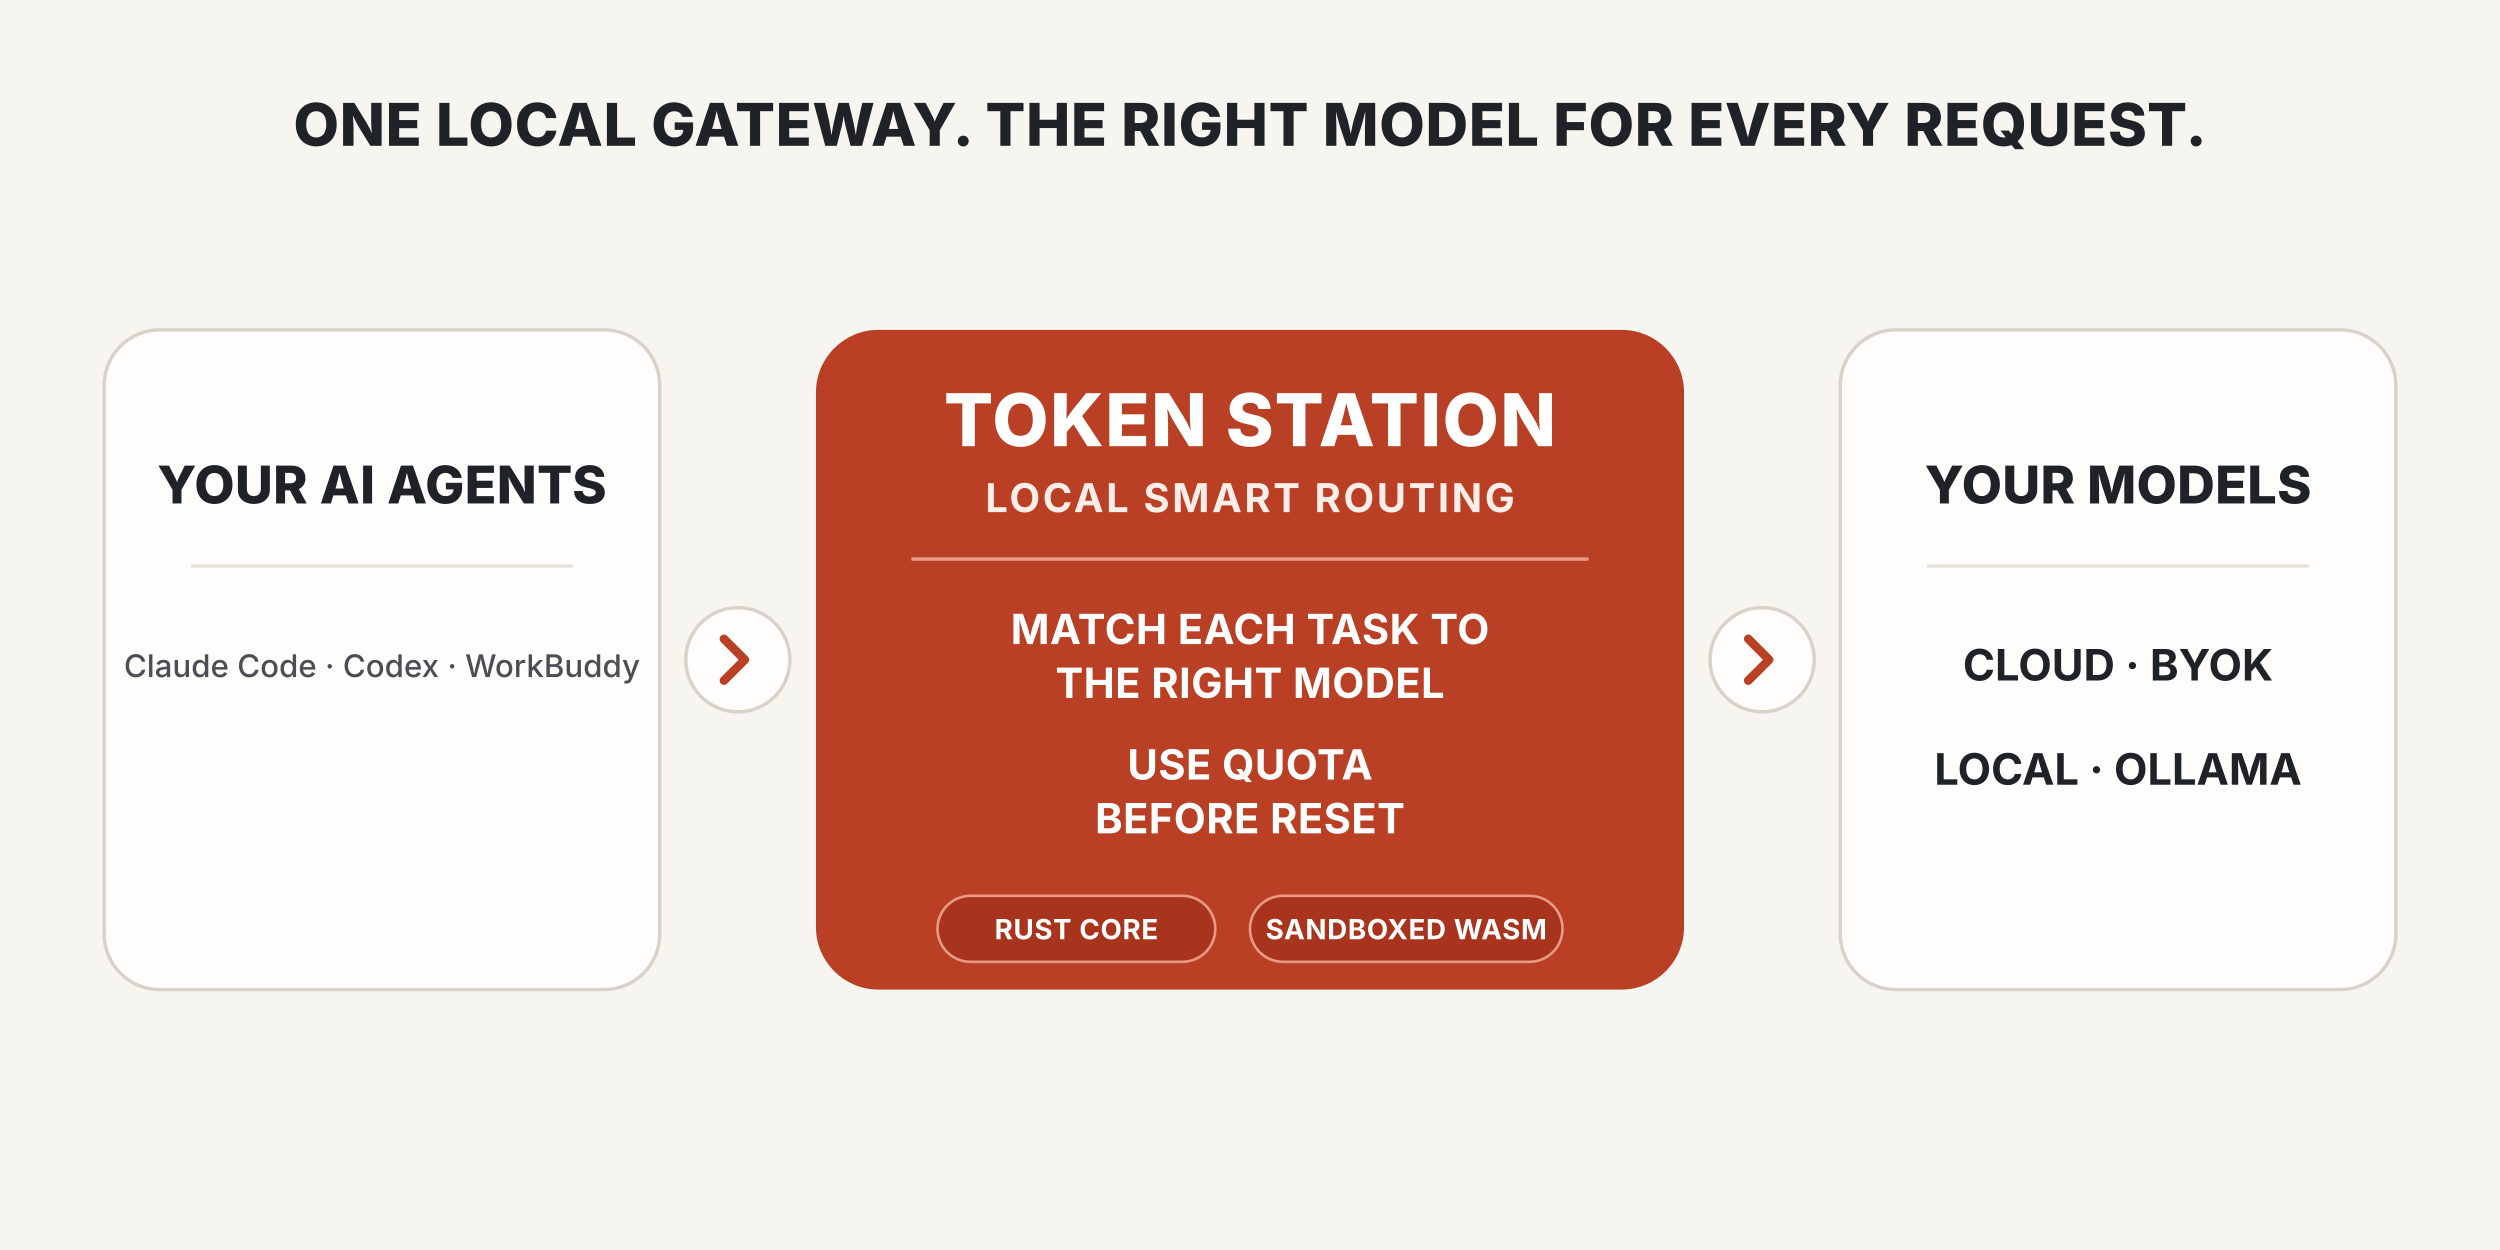
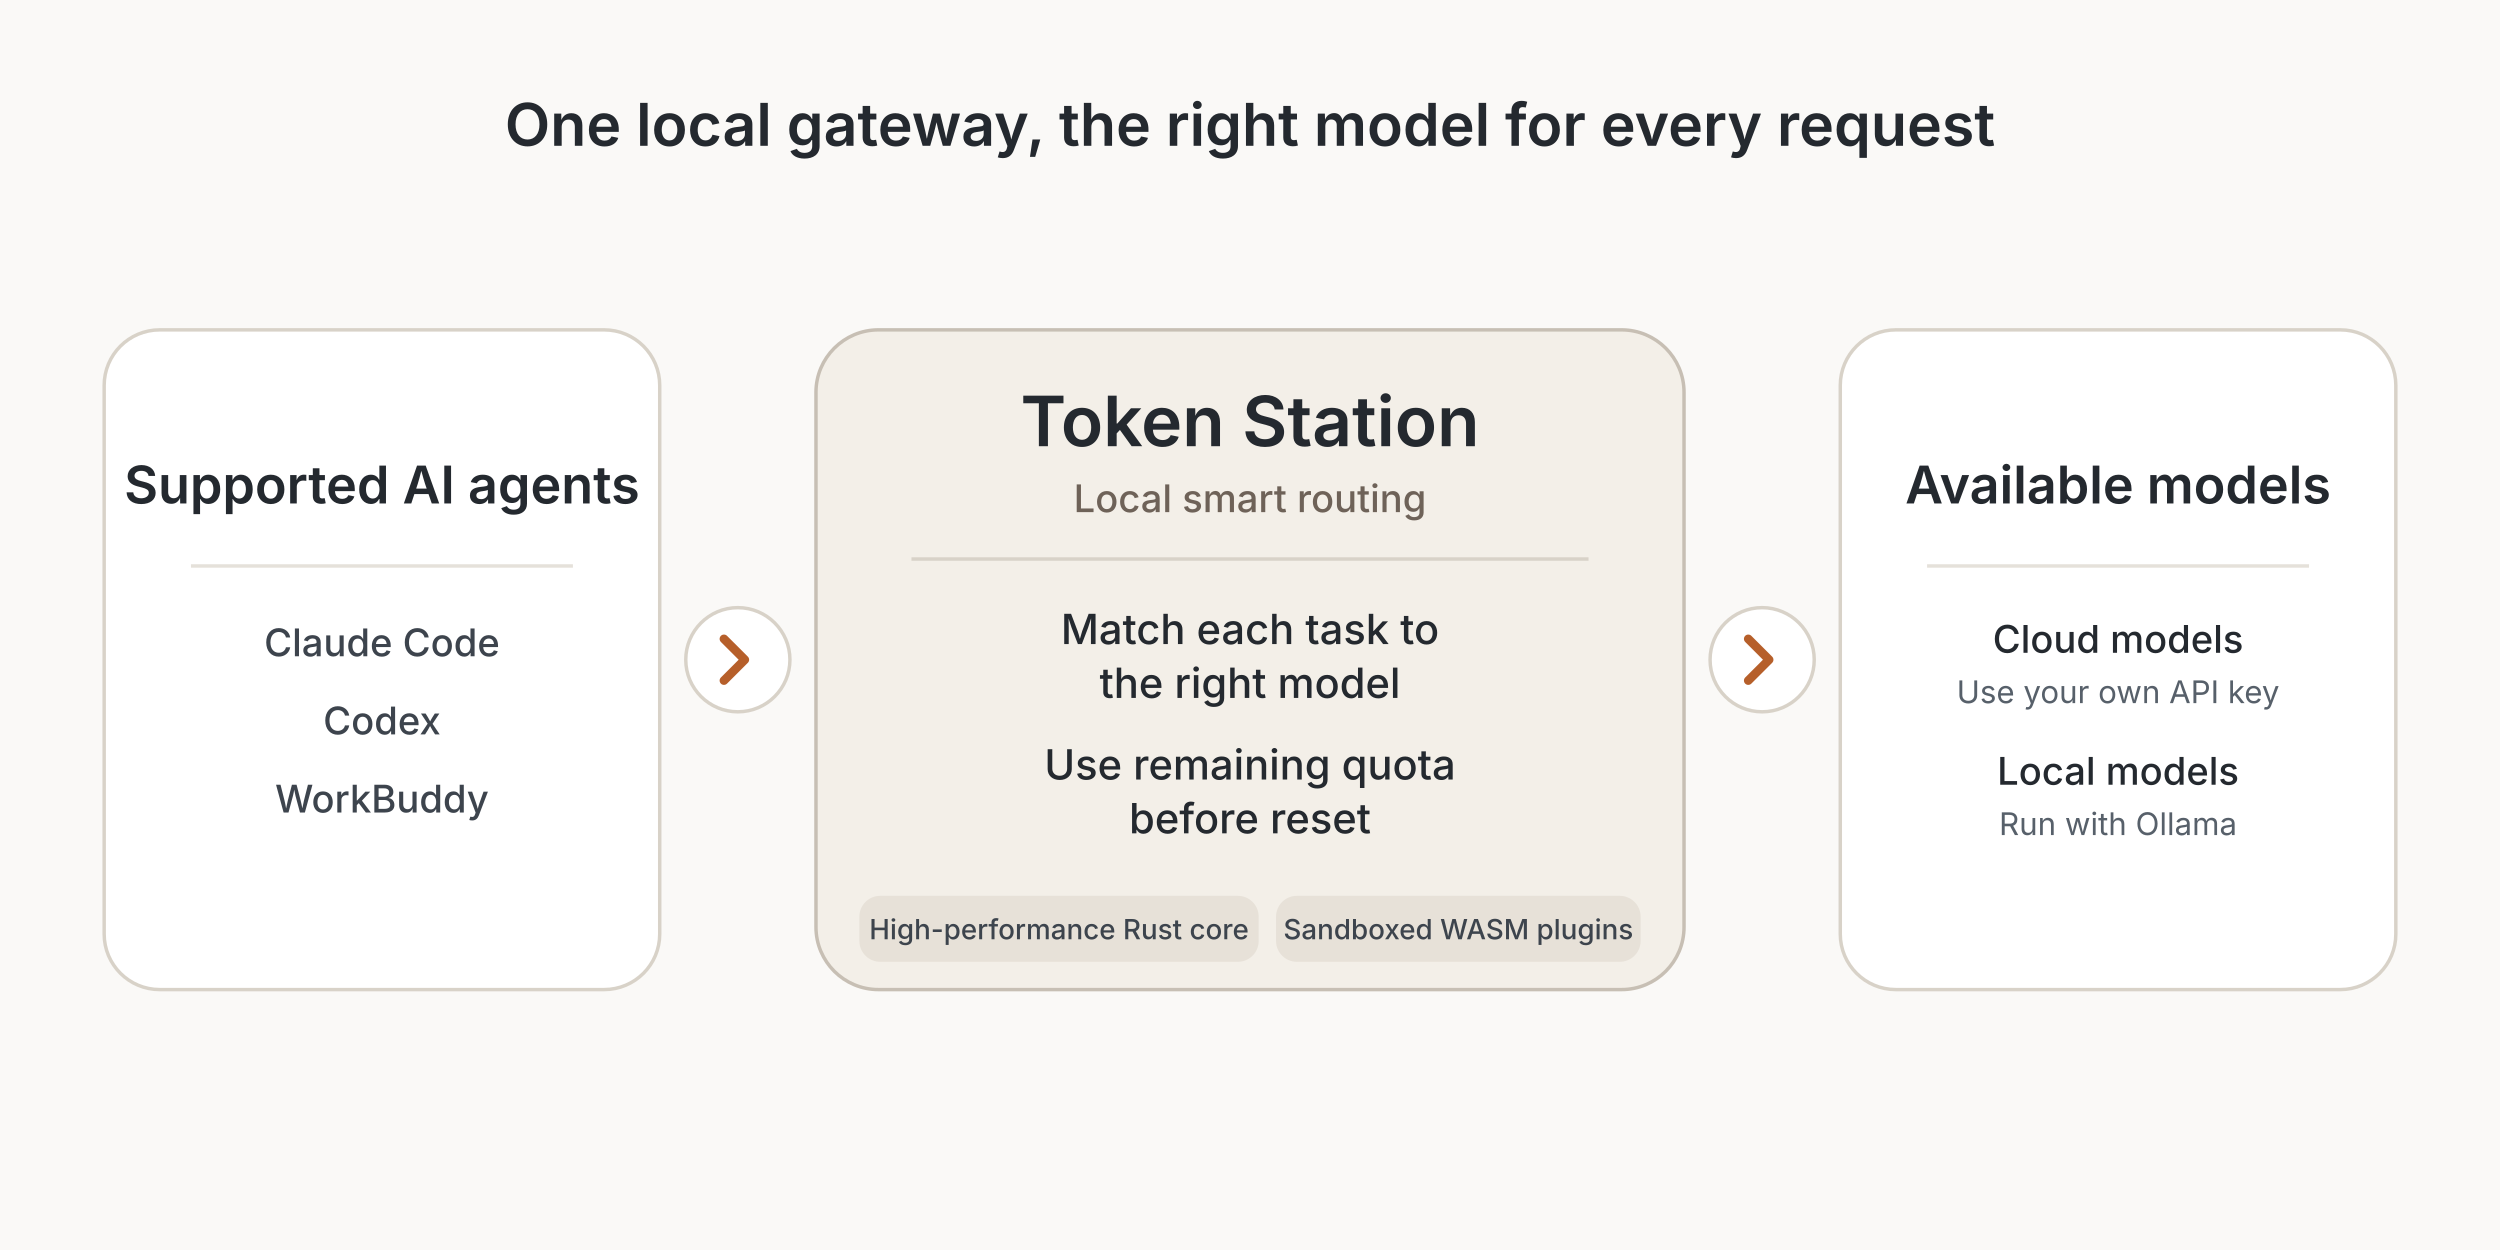
<svg xmlns="http://www.w3.org/2000/svg" viewBox="0 0 1440 720" role="img" aria-label="How Token Station works">
  <style>
-     .text{font-family:system-ui,-apple-system,"Segoe UI",sans-serif;text-anchor:middle}
-     .headline{font-size:34px;font-weight:760;letter-spacing:.4px;fill:#1F2328}
-     .card-title{font-size:30px;font-weight:760;letter-spacing:.2px;fill:#1F2328}
-     .body{font-size:18px;font-weight:520;fill:#4A4F55}
-     .center-title{font-size:42px;font-weight:800;letter-spacing:.8px;fill:#FFFFFF}
-     .center-subtitle{font-size:23px;font-weight:700;letter-spacing:1.5px;fill:#FFEDE7}
-     .value{font-size:24px;font-weight:680;letter-spacing:.25px;fill:#FFFFFF}
-     .pill-text{font-size:16px;font-weight:750;letter-spacing:.35px;fill:#FFFFFF}
-     .destination{font-size:25px;font-weight:700;fill:#1F2328}
+     .text{font-family:-apple-system,BlinkMacSystemFont,"PingFang SC","Microsoft YaHei","Segoe UI",sans-serif;text-anchor:middle}
+     .headline{font-size:34px;font-weight:600;fill:#24292F}
+     .card-title{font-size:30px;font-weight:600;fill:#24292F}
+     .body{font-size:18px;font-weight:400;fill:#57606A}
+     .agent-name{font-size:22px;font-weight:500;fill:#3D444D}
+     .center-title{font-size:40px;font-weight:600;fill:#24292F}
+     .center-subtitle{font-size:22px;font-weight:500;fill:#6E6258}
+     .value{font-size:24px;font-weight:500;fill:#24292F}
+     .pill-text{font-size:16px;font-weight:500;fill:#3D444D}
+     .destination{font-size:22px;font-weight:500;fill:#24292F}
+     .destination-note{font-size:18px;font-weight:400;fill:#57606A}
  </style>
-   <rect width="1440" height="720" fill="#F7F5F0" />
-   <text class="text headline" x="720" y="84">ONE LOCAL GATEWAY. THE RIGHT MODEL FOR EVERY REQUEST.</text>
-   <rect x="60" y="190" width="320" height="380" rx="32" fill="#FFFDFC" stroke="#D8D3CA" stroke-width="2" />
-   <rect x="470" y="190" width="500" height="380" rx="36" fill="#B94024" />
-   <rect x="1060" y="190" width="320" height="380" rx="32" fill="#FFFDFC" stroke="#D8D3CA" stroke-width="2" />
-   <circle cx="425" cy="380" r="30" fill="#FFFDFC" stroke="#D8D3CA" stroke-width="2" />
-   <path d="M417 368 L429 380 L417 392" fill="none" stroke="#B94024" stroke-width="5" stroke-linecap="round" stroke-linejoin="round" />
-   <circle cx="1015" cy="380" r="30" fill="#FFFDFC" stroke="#D8D3CA" stroke-width="2" />
-   <path d="M1007 368 L1019 380 L1007 392" fill="none" stroke="#B94024" stroke-width="5" stroke-linecap="round" stroke-linejoin="round" />
-   <text class="text card-title" x="220" y="290">YOUR AI AGENTS</text>
+   <rect width="1440" height="720" fill="#FAF9F7" />
+   <text class="text headline" x="720" y="84">One local gateway, the right model for every request</text>
+   <rect x="60" y="190" width="320" height="380" rx="32" fill="#FFFFFF" stroke="#D8D2C8" stroke-width="2" />
+   <rect x="470" y="190" width="500" height="380" rx="36" fill="#F3EFE8" stroke="#C7BFB4" stroke-width="2" />
+   <rect x="1060" y="190" width="320" height="380" rx="32" fill="#FFFFFF" stroke="#D8D2C8" stroke-width="2" />
+   <circle cx="425" cy="380" r="30" fill="#FFFFFF" stroke="#D8D2C8" stroke-width="2" />
+   <path d="M417 368 L429 380 L417 392" fill="none" stroke="#B65F2A" stroke-width="5" stroke-linecap="round" stroke-linejoin="round" />
+   <circle cx="1015" cy="380" r="30" fill="#FFFFFF" stroke="#D8D2C8" stroke-width="2" />
+   <path d="M1007 368 L1019 380 L1007 392" fill="none" stroke="#B65F2A" stroke-width="5" stroke-linecap="round" stroke-linejoin="round" />
+   <text class="text card-title" x="220" y="290">Supported AI agents</text>
  <line x1="110" y1="326" x2="330" y2="326" stroke="#E5E1DA" stroke-width="2" />
-   <text class="text body" x="220" y="390">Claude Code · Codex · WorkBuddy</text>
-   <text class="text center-title" x="720" y="257">TOKEN STATION</text>
-   <text class="text center-subtitle" x="720" y="295">LOCAL SMART ROUTING</text>
-   <line x1="525" y1="322" x2="915" y2="322" stroke="#E99A84" stroke-width="2" />
-   <text class="text value" x="720" y="371">MATCH EACH TASK TO</text>
-   <text class="text value" x="720" y="402">THE RIGHT MODEL</text>
-   <text class="text value" x="720" y="449">USE QUOTA</text>
-   <text class="text value" x="720" y="480">BEFORE RESET</text>
-   <rect x="540" y="516" width="160" height="38" rx="19" fill="#A9341D" stroke="#E99A84" stroke-width="1.5" />
-   <text class="text pill-text" x="620" y="541">RUST CORE</text>
-   <rect x="720" y="516" width="180" height="38" rx="19" fill="#A9341D" stroke="#E99A84" stroke-width="1.5" />
-   <text class="text pill-text" x="810" y="541">SANDBOXED WASM</text>
-   <text class="text card-title" x="1220" y="290">YOUR MODELS</text>
+   <text class="text agent-name" x="220" y="378">Claude Code</text>
+   <text class="text agent-name" x="220" y="423">Codex</text>
+   <text class="text agent-name" x="220" y="468">WorkBuddy</text>
+   <text class="text center-title" x="720" y="257">Token Station</text>
+   <text class="text center-subtitle" x="720" y="295">Local smart routing</text>
+   <line x1="525" y1="322" x2="915" y2="322" stroke="#D8D2C8" stroke-width="2" />
+   <text class="text value" x="720" y="371">Match each task to</text>
+   <text class="text value" x="720" y="402">the right model</text>
+   <text class="text value" x="720" y="449">Use remaining quota</text>
+   <text class="text value" x="720" y="480">before reset</text>
+   <rect x="495" y="516" width="230" height="38" rx="12" fill="#E7E1D8" />
+   <text class="text pill-text" x="610" y="541">High-performance Rust core</text>
+   <rect x="735" y="516" width="210" height="38" rx="12" fill="#E7E1D8" />
+   <text class="text pill-text" x="840" y="541">Sandboxed WASM plugins</text>
+   <text class="text card-title" x="1220" y="290">Available models</text>
  <line x1="1110" y1="326" x2="1330" y2="326" stroke="#E5E1DA" stroke-width="2" />
-   <text class="text destination" x="1220" y="392">CLOUD · BYOK</text>
-   <text class="text destination" x="1220" y="452">LOCAL · OLLAMA</text>
+   <text class="text destination" x="1220" y="376">Cloud models</text>
+   <text class="text destination-note" x="1220" y="405">Use your own API key</text>
+   <text class="text destination" x="1220" y="452">Local models</text>
+   <text class="text destination-note" x="1220" y="481">Run with Ollama</text>
</svg>
